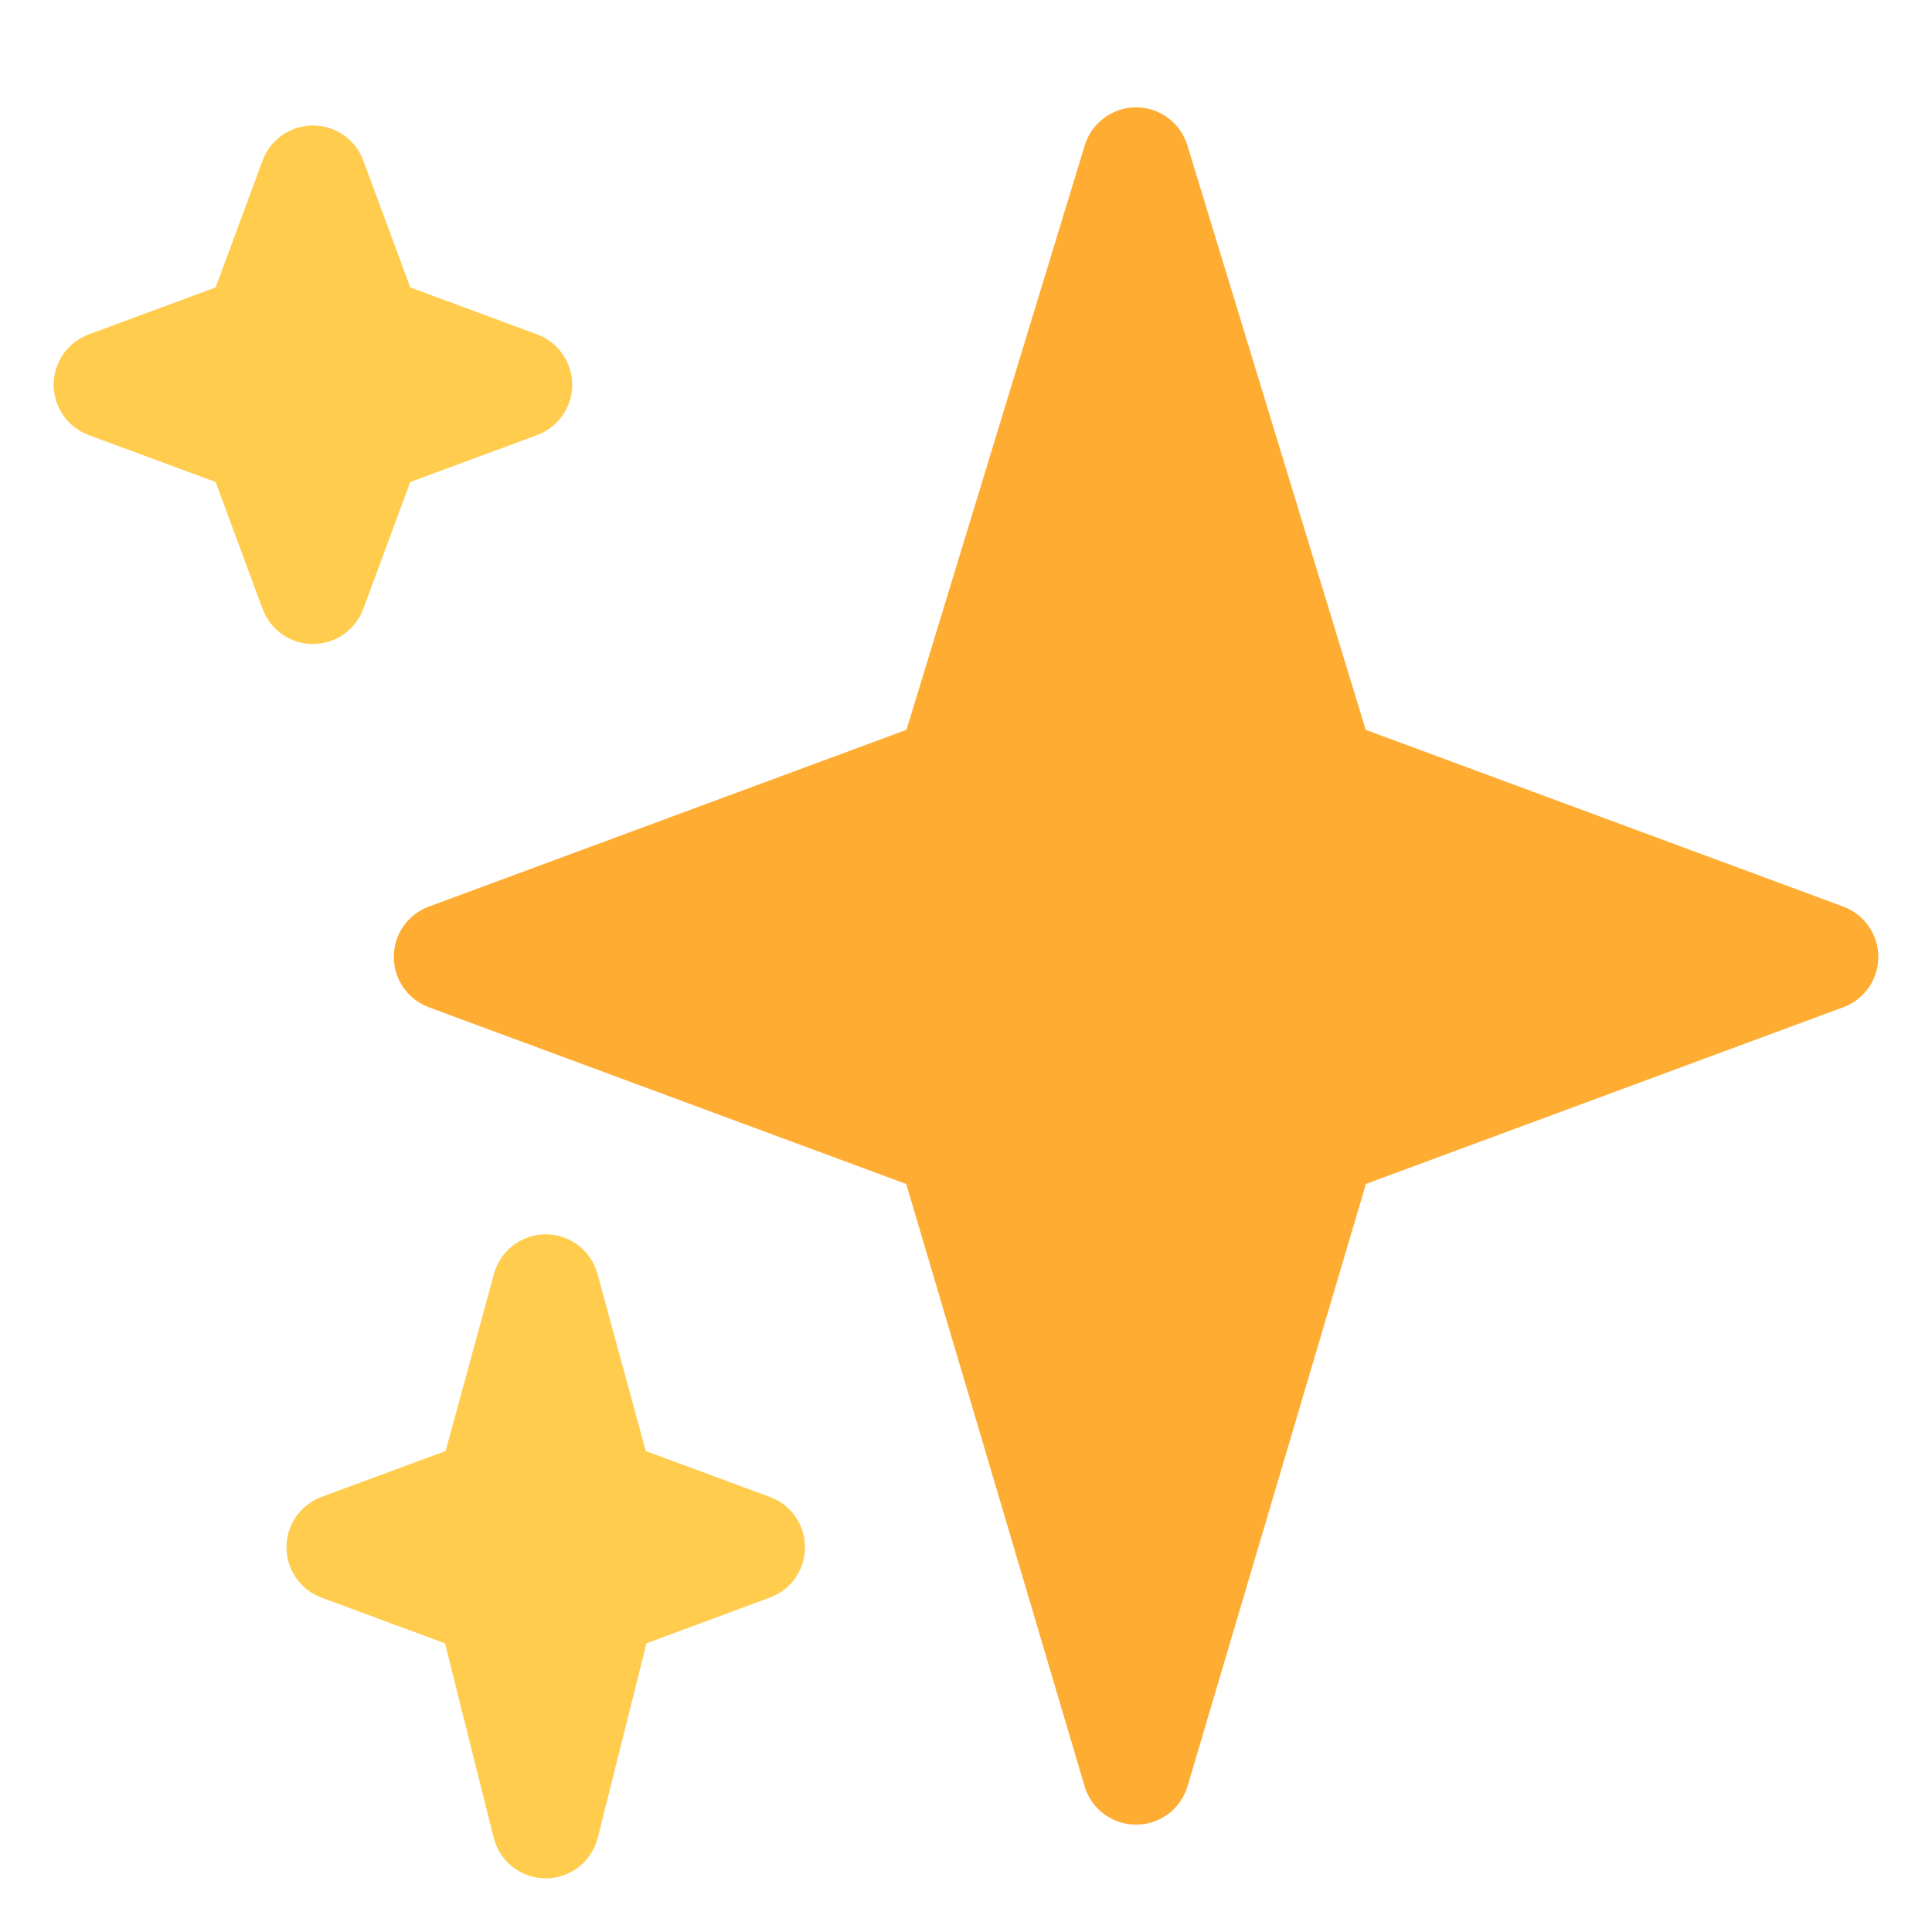
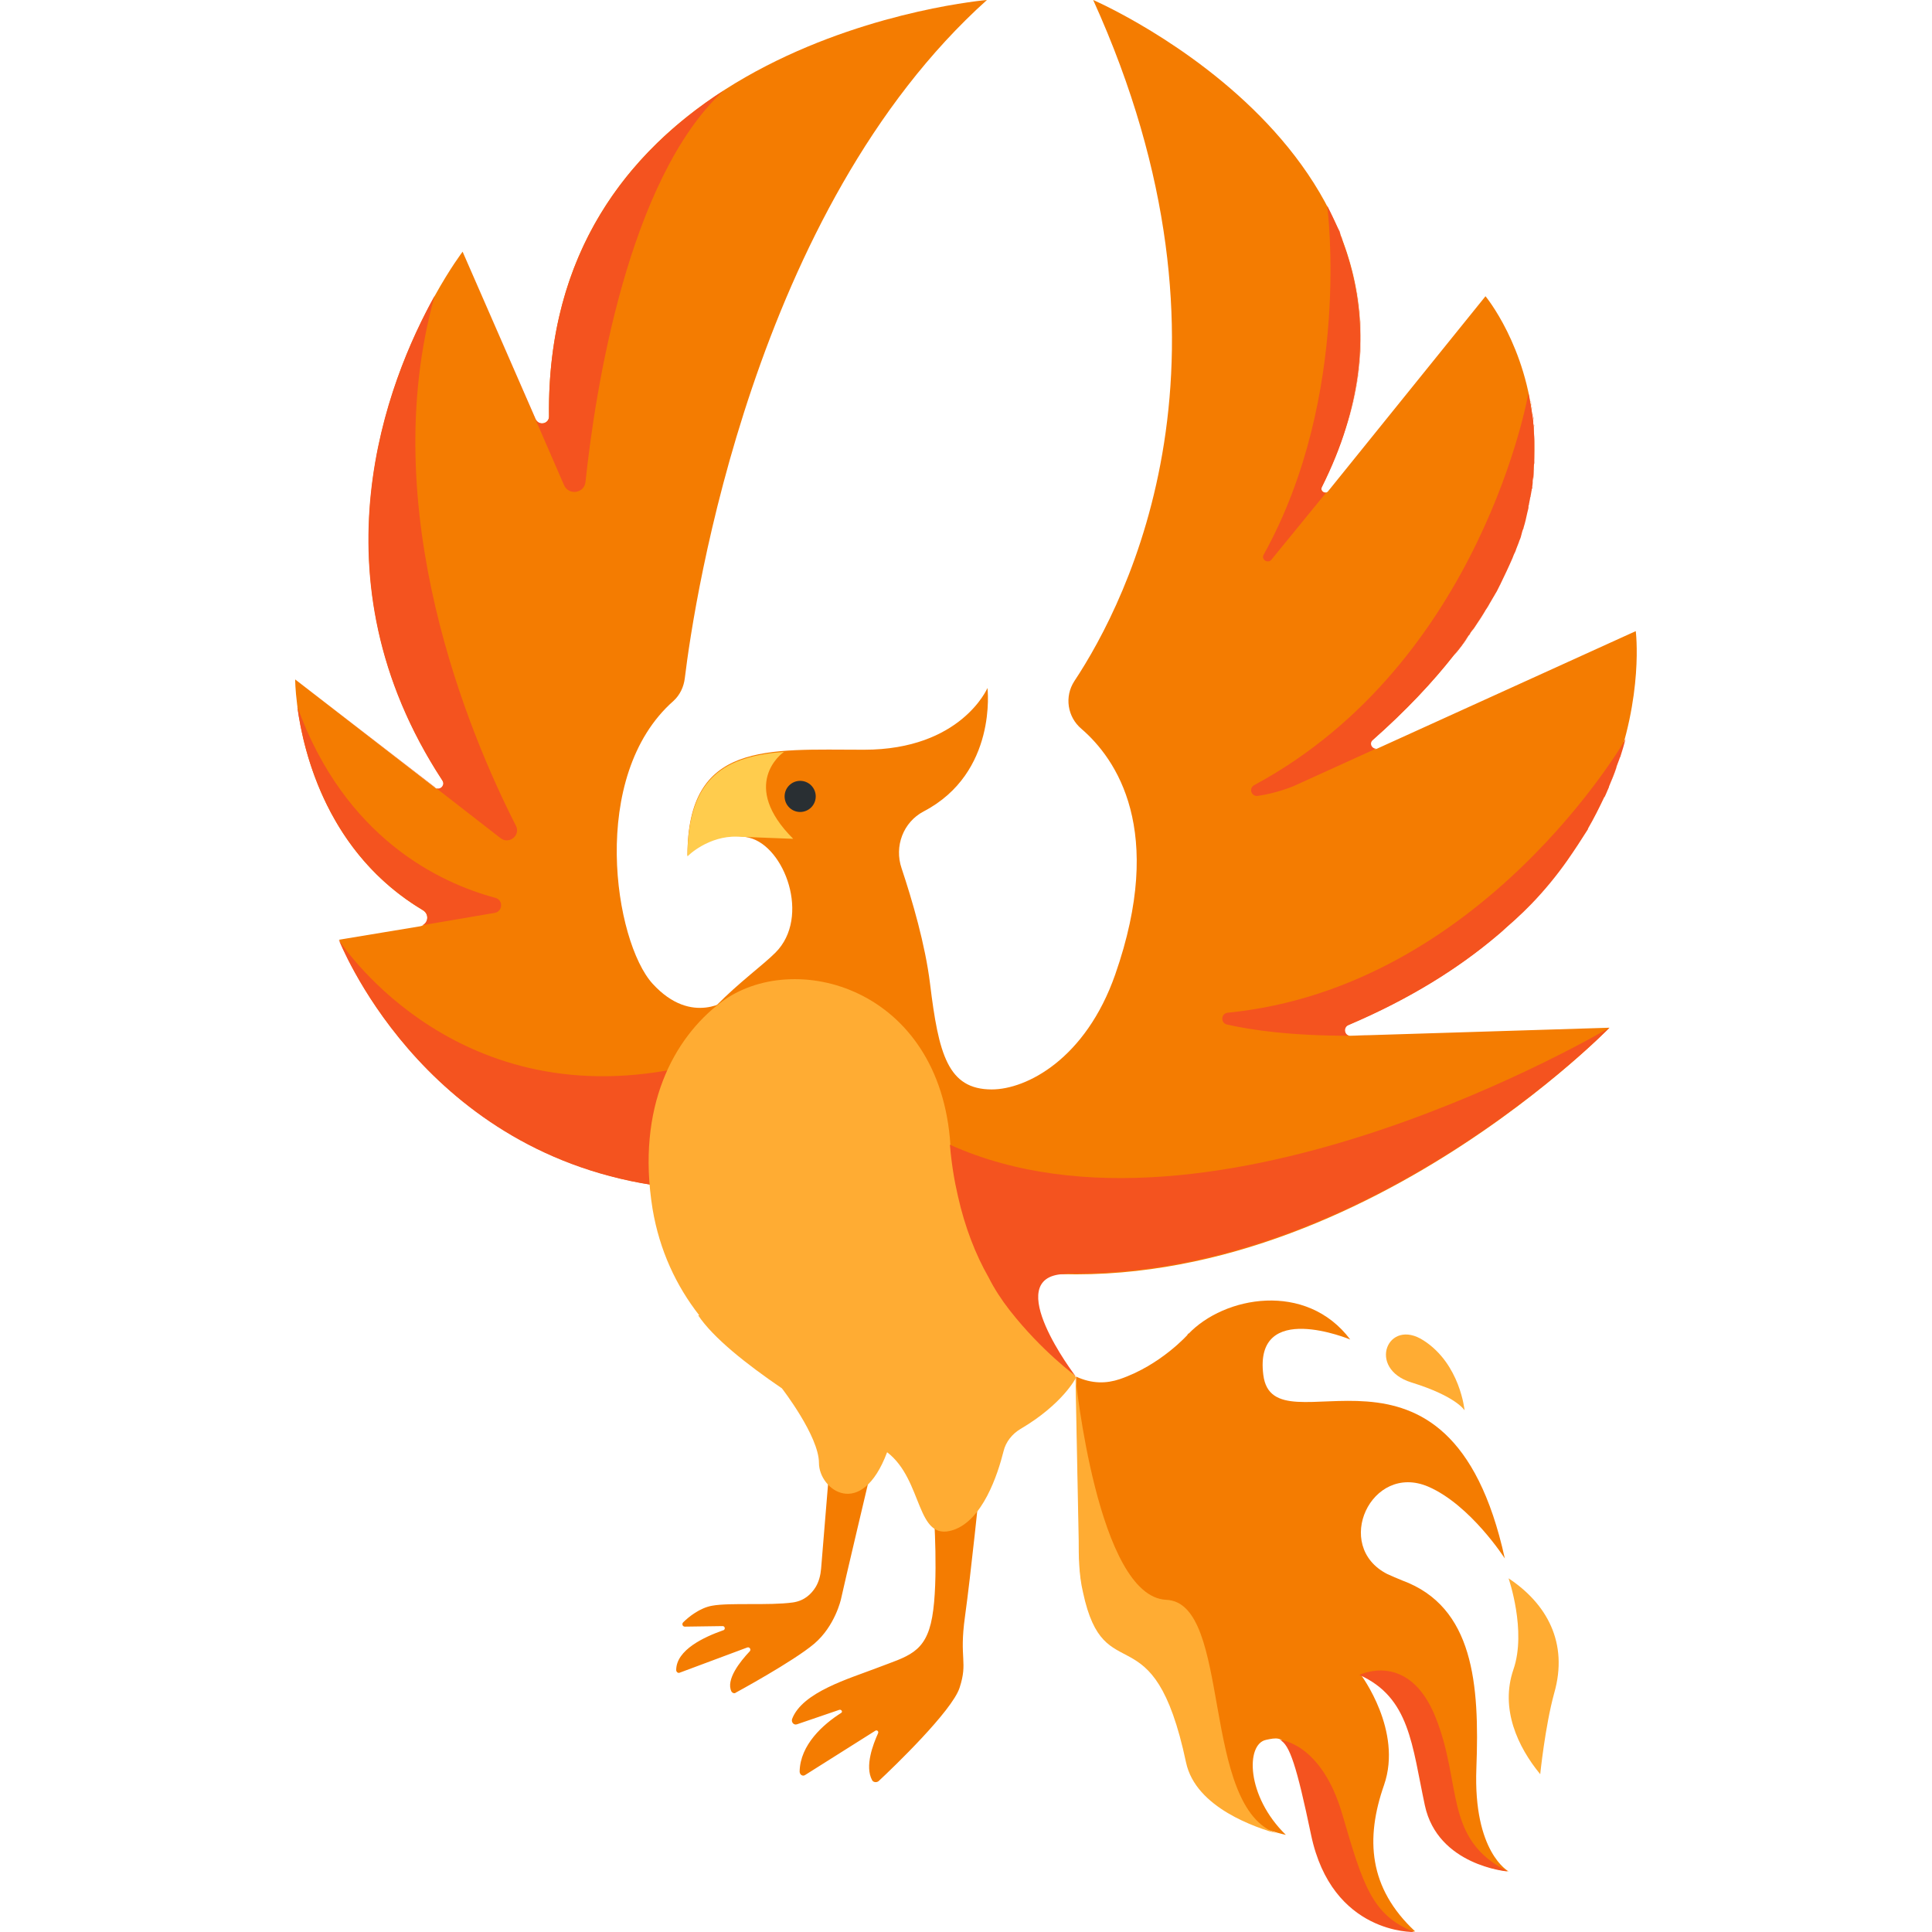
<svg xmlns="http://www.w3.org/2000/svg" viewBox="0 0 36 36">
-   <path fill="#FFAC33" d="M34.347 16.893l-8.899-3.294-3.323-10.891c-.128-.42-.517-.708-.956-.708-.439 0-.828.288-.956.708l-3.322 10.891-8.9 3.294c-.393.146-.653.519-.653.938 0 .418.26.793.653.938l8.895 3.293 3.324 11.223c.126.424.516.715.959.715.442 0 .833-.291.959-.716l3.324-11.223 8.896-3.293c.391-.144.652-.518.652-.937 0-.418-.261-.792-.653-.938z" />
-   <path fill="#FFCC4D" d="M14.347 27.894l-2.314-.856-.9-3.3c-.118-.436-.513-.738-.964-.738-.451 0-.846.302-.965.737l-.9 3.3-2.313.856c-.393.145-.653.52-.653.938 0 .418.26.793.653.938l2.301.853.907 3.622c.112.444.511.756.97.756.459 0 .858-.312.97-.757l.907-3.622 2.301-.853c.393-.144.653-.519.653-.937 0-.418-.26-.793-.653-.937zM10.009 6.231l-2.364-.875-.876-2.365c-.145-.393-.519-.653-.938-.653-.418 0-.792.26-.938.653l-.875 2.365-2.365.875c-.393.146-.653.52-.653.938 0 .418.26.793.653.938l2.365.875.875 2.365c.146.393.52.653.938.653.418 0 .792-.26.938-.653l.875-2.365 2.365-.875c.393-.146.653-.52.653-.938 0-.418-.26-.792-.653-.938z" />
+   <path fill="#F47C01" d="M13.59 18.61s-.69.53-1.43-.28c-.71-.78-1.2-3.87.39-5.27.12-.11.19-.26.21-.42.18-1.49 1.29-8.74 5.63-12.64 0 0-8.25.69-8.16 7.76 0 .14-.19.18-.25.05L8.62 4.69s-3.68 4.81-.37 9.86c.06.09-.05.2-.14.13L5.5 12.66s0 2.88 2.38 4.3c.13.08.1.27-.05.3l-1.51.25s1.48 3.88 5.84 4.57" />
+   <path fill="#F4531F" d="m12.15 22.08.91-2.21c-.18.01-.4.03-.65.08-4.09.71-6.1-2.44-6.1-2.44.01 0 1.49 3.89 5.84 4.57Z" />
+   <path fill="#F47C01" d="M18.32 23.59c6.25 1.15 11.67-4.44 11.67-4.44l-4.83.15c-.12 0-.15-.16-.04-.2 5.98-2.54 5.36-7.34 5.36-7.34l-4.82 2.19c-.1.04-.18-.08-.1-.15 5.21-4.57 2.12-8.28 2.12-8.28l-2.93 3.63c-.05.07-.16 0-.12-.08C27.6 3.12 20.37 0 20.37 0c2.99 6.59.65 11.18-.35 12.69-.19.29-.13.67.13.89.65.56 1.57 1.89.63 4.58-.55 1.57-1.65 2.14-2.3 2.14-.82 0-.99-.66-1.15-1.97-.09-.73-.33-1.55-.53-2.15-.14-.41.03-.86.41-1.06 1.38-.72 1.19-2.3 1.19-2.3s-.49 1.15-2.3 1.15c-1.81 0-3.29-.16-3.29 1.97 0 0 .49-.49 1.15-.33.66.16 1.15 1.48.49 2.14-.24.24-.675.552-1.107.991-1.928 1.962 4.33 8.086 6.697 6.899.01.01-1.23-.89-1.72-2.05Z" />
+   <path fill="#292F33" d="M14.91 15.13a.29.29 0 1 0 0-.58.29.29 0 0 0 0 .58Z" />
+   <path fill="#FFCC4D" d="m13.74 15.59 1.04.04c-1-1-.22-1.59-.17-1.62-1.06.08-1.8.44-1.8 1.95 0-.01.39-.39.93-.37Z" />
+   <path fill="#FFAC33" d="M26.3 25.76c.84.26.99.52.99.52s-.08-.86-.76-1.3c-.67-.44-1.07.52-.23.78Zm1.81 3.65s.34.98.09 1.7c-.25.73.08 1.44.5 1.95 0 0 .09-.89.26-1.51.27-.94-.14-1.67-.85-2.14Z" />
+   <path fill="#F47C01" d="M23.54 25.62c-.18-1.41 1.62-.66 1.62-.66-.82-1.09-2.35-.81-3.02-.1.05-.07-.06.06 0 0 0 0-.51.58-1.28.84-.24.08-.51.09-.81-.05l.06 3.04c0 .16 0 .31.01.47.01.17.03.34.07.5.4 1.88 1.31.29 1.92 3.17.22 1.02 1.85 1.36 1.85 1.36-.74-.72-.75-1.69-.37-1.77.37-.08.47-.1.86 1.76s1.92 1.81 1.92 1.81c-.87-.81-.93-1.73-.58-2.73.35-1.01-.43-2.05-.43-2.05.94.42.98 1.31 1.22 2.43s1.53 1.23 1.53 1.23-.66-.35-.6-1.92c.06-1.57-.05-3.01-1.38-3.5-.1-.04-.19-.08-.28-.12-1.02-.52-.3-2.08.76-1.63.79.34 1.43 1.34 1.43 1.34-1.04-4.74-4.31-1.92-4.5-3.42Zm-6.14 2.56s.09 1.28-.03 1.95c-.12.68-.46.73-1.03.95-.52.2-1.39.45-1.58.95-.02.06.03.12.09.1l.79-.27c.04-.01.07.04.03.06-.33.21-.76.59-.77 1.09 0 .06.06.1.11.06l1.3-.82c.03-.02.07.01.05.05-.09.2-.25.61-.11.87.02.04.08.05.12.02.28-.26 1.37-1.31 1.51-1.74.16-.49-.01-.53.1-1.32s.28-2.45.28-2.45m-2.03-.27s-.5 2.11-.56 2.39c0 0-.11.5-.5.83-.39.33-1.46.91-1.46.91-.02.02-.06.01-.08-.02-.11-.22.16-.56.34-.75.03-.03 0-.09-.05-.07l-1.26.47c-.03.01-.06-.02-.06-.05 0-.38.53-.62.87-.74a.04.04 0 0 0 .035-.045.04.04 0 0 0-.045-.035l-.7.01c-.04 0-.06-.05-.03-.08.1-.1.31-.27.54-.31.33-.06 1.06 0 1.5-.06.22-.03.35-.16.43-.29.06-.1.09-.22.1-.34l.14-1.7" />
+   <path fill="#FFAC33" d="M18.7 24.031c-.143-.181-.933-1.726-.99-2.691-.19-2.95-2.93-3.68-4.28-2.66-.87.66-1.58 1.94-1.27 3.85.13.77.44 1.43.87 1.98h-.02c.28.42.9.91 1.56 1.36 0 0 .69.89.69 1.39 0 .5.79 1.08 1.27-.2.68.52.53 1.68 1.23 1.45.55-.18.83-1.03.94-1.47.04-.17.16-.32.31-.41.8-.47 1.04-.96 1.04-.96 0-.02-1.2-1.449-1.35-1.639Z" />
+   <path fill="#F4531F" d="m25.16 19.3.37-.01c-.14 0-.28.01-.4.01h.03Zm4.73-4.45s0 .01-.01.01l.01-.01Zm-2.01-3.84c-.01.02-.02.03-.03.05.01-.01.02-.03.03-.05Zm.09-.16c-.01.01-.01.03-.02.04 0-.01.01-.02.02-.04Zm-.18.34c-.01.02-.02.03-.03.05.01-.02.02-.04.03-.05Zm.44-.94c-.01.01-.01.03-.02.04.01-.01.02-.03.02-.04Zm.26-.88c0 .02-.01.03-.01.05.01-.02.01-.04.01-.05Zm.03-.15c0 .02-.01.03-.01.05.01-.02.01-.04.01-.05Zm.02-1.64c0 .02.01.03.01.05 0-.02 0-.03-.01-.05Zm-.15 2.22v.01c-.01 0-.01 0 0-.01Zm-.1.29c-.01.02-.01.03-.02.05.01-.02.02-.04.02-.05Zm.06-.16c0 .01-.01.03-.01.04 0-.01 0-.03.01-.04Zm.17-2.46c0 .01.01.03.01.04 0-.02 0-.03-.01-.04Zm.04.23c0 .02 0 .03.01.05 0-.02-.01-.03-.01-.05Zm-.01 1.37c0 .02 0 .03-.01.05 0-.02 0-.03.01-.05Zm-1.14 2.72c-.01.02-.03.04-.04.06a.212.212 0 0 1 .04-.06Zm.27-.43c0 .01-.01.01-.01.02.01-.01.01-.01.01-.02Zm.89-3.61c0 .02.01.05.01.07-.01-.02-.01-.05-.01-.07Zm.02.97c-.01.07-.01.15-.02.22 0-.08.01-.15.02-.22Zm-.06-1.21c0 .02.01.05.01.07 0-.02 0-.05-.01-.07Zm.06.47c0 .06.01.11.01.17 0-.05-.01-.11-.01-.17Zm-3.65-3.72c.02.04.03.07.04.11-.01-.03-.03-.07-.04-.11Zm.04.12c.01.04.03.07.04.11a.357.357 0 0 0-.04-.11Zm3.6 3.49c0 .03 0 .05.01.08 0-.02-.01-.05-.01-.08Zm-.2 9.11c-.05.05-.1.1-.16.15.06-.04.11-.1.16-.15Zm1.59-2.31c-.03.06-.05.12-.08.18.03-.06.06-.12.08-.18Zm-1.59 2.31.15-.15c-.04.05-.09.1-.15.15Zm1.74-2.68c-.04.12-.09.24-.14.36.05-.12.09-.25.14-.36Zm-1.58-5.18c-.01.03-.01.07-.02.1.01-.04.01-.07.02-.1Zm-1.45 3.1c.1-.12.19-.24.27-.36-.09.11-.18.23-.27.36Zm.32-.43c.1-.14.18-.27.27-.41-.06.1-.13.21-.2.31-.03.03-.05.07-.07.1Zm-2.32-3.83c.41-1.32.31-2.47-.06-3.47.37 1 .46 2.15.06 3.47Zm3.19 2.17c-.01.04-.03.08-.04.11.01-.03.02-.07.04-.11Zm.2-.72c-.01.04-.02.07-.02.11a.362.362 0 0 0 .02-.11Zm-.72 1.83c-.02.04-.05.08-.08.13.03-.05.05-.09.08-.13Zm.41-.82c-.06.14-.13.29-.2.43.07-.15.14-.29.2-.43Zm.34-1.15c-.01.03-.01.07-.02.1.01-.04.02-.07.02-.1Zm-.57 1.63-.06.12c.02-.05.04-.09.06-.12Z" />
+   <path fill="#F4531F" d="M25.14 19.3c-.09-.02-.11-.16-.01-.2 1.15-.49 2.05-1.06 2.76-1.66.06-.05.12-.1.17-.15.06-.05.11-.1.17-.15.05-.05.11-.1.16-.15l.15-.15c.25-.26.47-.53.66-.8.14-.2.27-.4.39-.59v-.01c.11-.19.21-.39.3-.58 0 0 0-.01.01-.01.03-.06.05-.12.08-.18v-.01c.05-.12.1-.25.14-.36v-.01c.02-.05.04-.11.06-.16 0-.01 0-.01.01-.02.04-.12.07-.23.1-.34 0 .01-2.67 4.63-7.41 5.1-.13.01-.14.19-.02.22.44.1 1.17.21 2.28.21Zm-1.45-8.87c-.07.08-.2-.01-.14-.1 1.65-2.98 1.18-6.5 1.18-6.5.07.14.14.29.21.44.02.04.03.07.04.11v.01c.01.04.03.07.04.11.37 1 .47 2.15.06 3.47-.11.36-.26.73-.45 1.11-.03.06.03.11.08.1l-1.02 1.25Zm-.32 4.2c-.11.06-.05.22.07.2.35-.05.66-.18.66-.18l1.54-.7c-.08 0-.13-.1-.06-.16.61-.54 1.11-1.07 1.51-1.58.1-.12.19-.24.27-.36a.21.21 0 0 0 .04-.06.544.544 0 0 1 .07-.09c.07-.11.14-.21.2-.31 0-.01.01-.01.01-.02.03-.04.05-.08.08-.13.01-.02.02-.03.03-.05.02-.04.05-.08.07-.12.01-.02.02-.03.03-.05l.06-.12c.01-.01.01-.03.02-.04.07-.15.14-.29.2-.43.02-.04.03-.08.05-.12.01-.01.01-.03.02-.04.01-.04.03-.08.04-.11.01-.02.01-.03.02-.05.01-.04.03-.07.04-.11 0-.01.01-.03.01-.04.01-.04.02-.08.04-.12v-.01c.03-.09.05-.19.07-.28.01-.04.02-.07.02-.11 0-.02.01-.03.01-.05.01-.03.01-.07.02-.1 0-.02.01-.03.01-.05.01-.03.01-.07.02-.1 0-.02 0-.03.01-.05 0-.03.01-.07.01-.1v-.03c.01-.07.02-.15.02-.22v-.02c0-.03 0-.06.01-.09v-.45c0-.06-.01-.11-.01-.17v-.03c0-.03 0-.05-.01-.08v-.05c0-.02-.01-.05-.01-.07 0-.02 0-.03-.01-.05 0-.02-.01-.05-.01-.07 0-.02 0-.03-.01-.05 0-.02-.01-.05-.01-.07 0-.01-.01-.03-.01-.04l-.03-.18c.01-.03-.86 5.02-5.11 7.31Z" />
+   <path fill="#FFAC33" d="M20.11 29.16c.01.17.03.34.07.51.4 1.88 1.31.29 1.92 3.17.18.85 1.32 1.22 1.71 1.33-1.46-.47-.84-4.31-2.08-4.36-1.28-.06-1.69-4.15-1.69-4.15l.06 3.04c0 .14 0 .3.01.46Z" />
+   <path fill="#F4531F" d="M25.01 33.8c-.39-1.33-1.16-1.38-1.16-1.38.18.09.31.48.58 1.77.39 1.86 1.92 1.81 1.92 1.81-.78-.31-.95-.86-1.34-2.2ZM8.1 14.67c.01 0 .01.01.02.01L5.5 12.66l2.6 2.01Zm5.38-12.98c-1.75 1.13-3.29 3-3.25 6.07 0 .14-.19.18-.25.05L8.62 4.69l1.89 4.35c.09.2.38.15.4-.06.18-1.71.79-5.64 2.57-7.29ZM8.24 14.54c.06.09-.04.19-.12.14l1.21.94c.16.12.38-.06.28-.24-.86-1.69-2.63-5.88-1.51-9.87-.88 1.58-2.34 5.24.14 9.03Zm-2.7-1.37c.12.89.58 2.74 2.34 3.79.12.07.1.23-.01.28l1.35-.23c.15-.03.16-.24.01-.28-1.04-.28-2.8-1.11-3.69-3.56ZM26.75 32c-.5-1.25-1.42-.79-1.42-.79.94.42.98 1.31 1.22 2.43s1.53 1.23 1.53 1.23l-.01-.01c-1.17-.61-.82-1.61-1.32-2.86Zm-8.9-9.71c.13.58.33 1.09.57 1.51.11.22.25.43.39.61.61.78 1.23 1.22 1.23 1.23-.01-.01-1.4-1.84-.22-1.9.04 0 .06-.01.09-.01 5.55.07 10.08-4.58 10.08-4.58s-7.39 4.39-12.29 2.18c.03.35.08.66.15.96Z" />
</svg>
